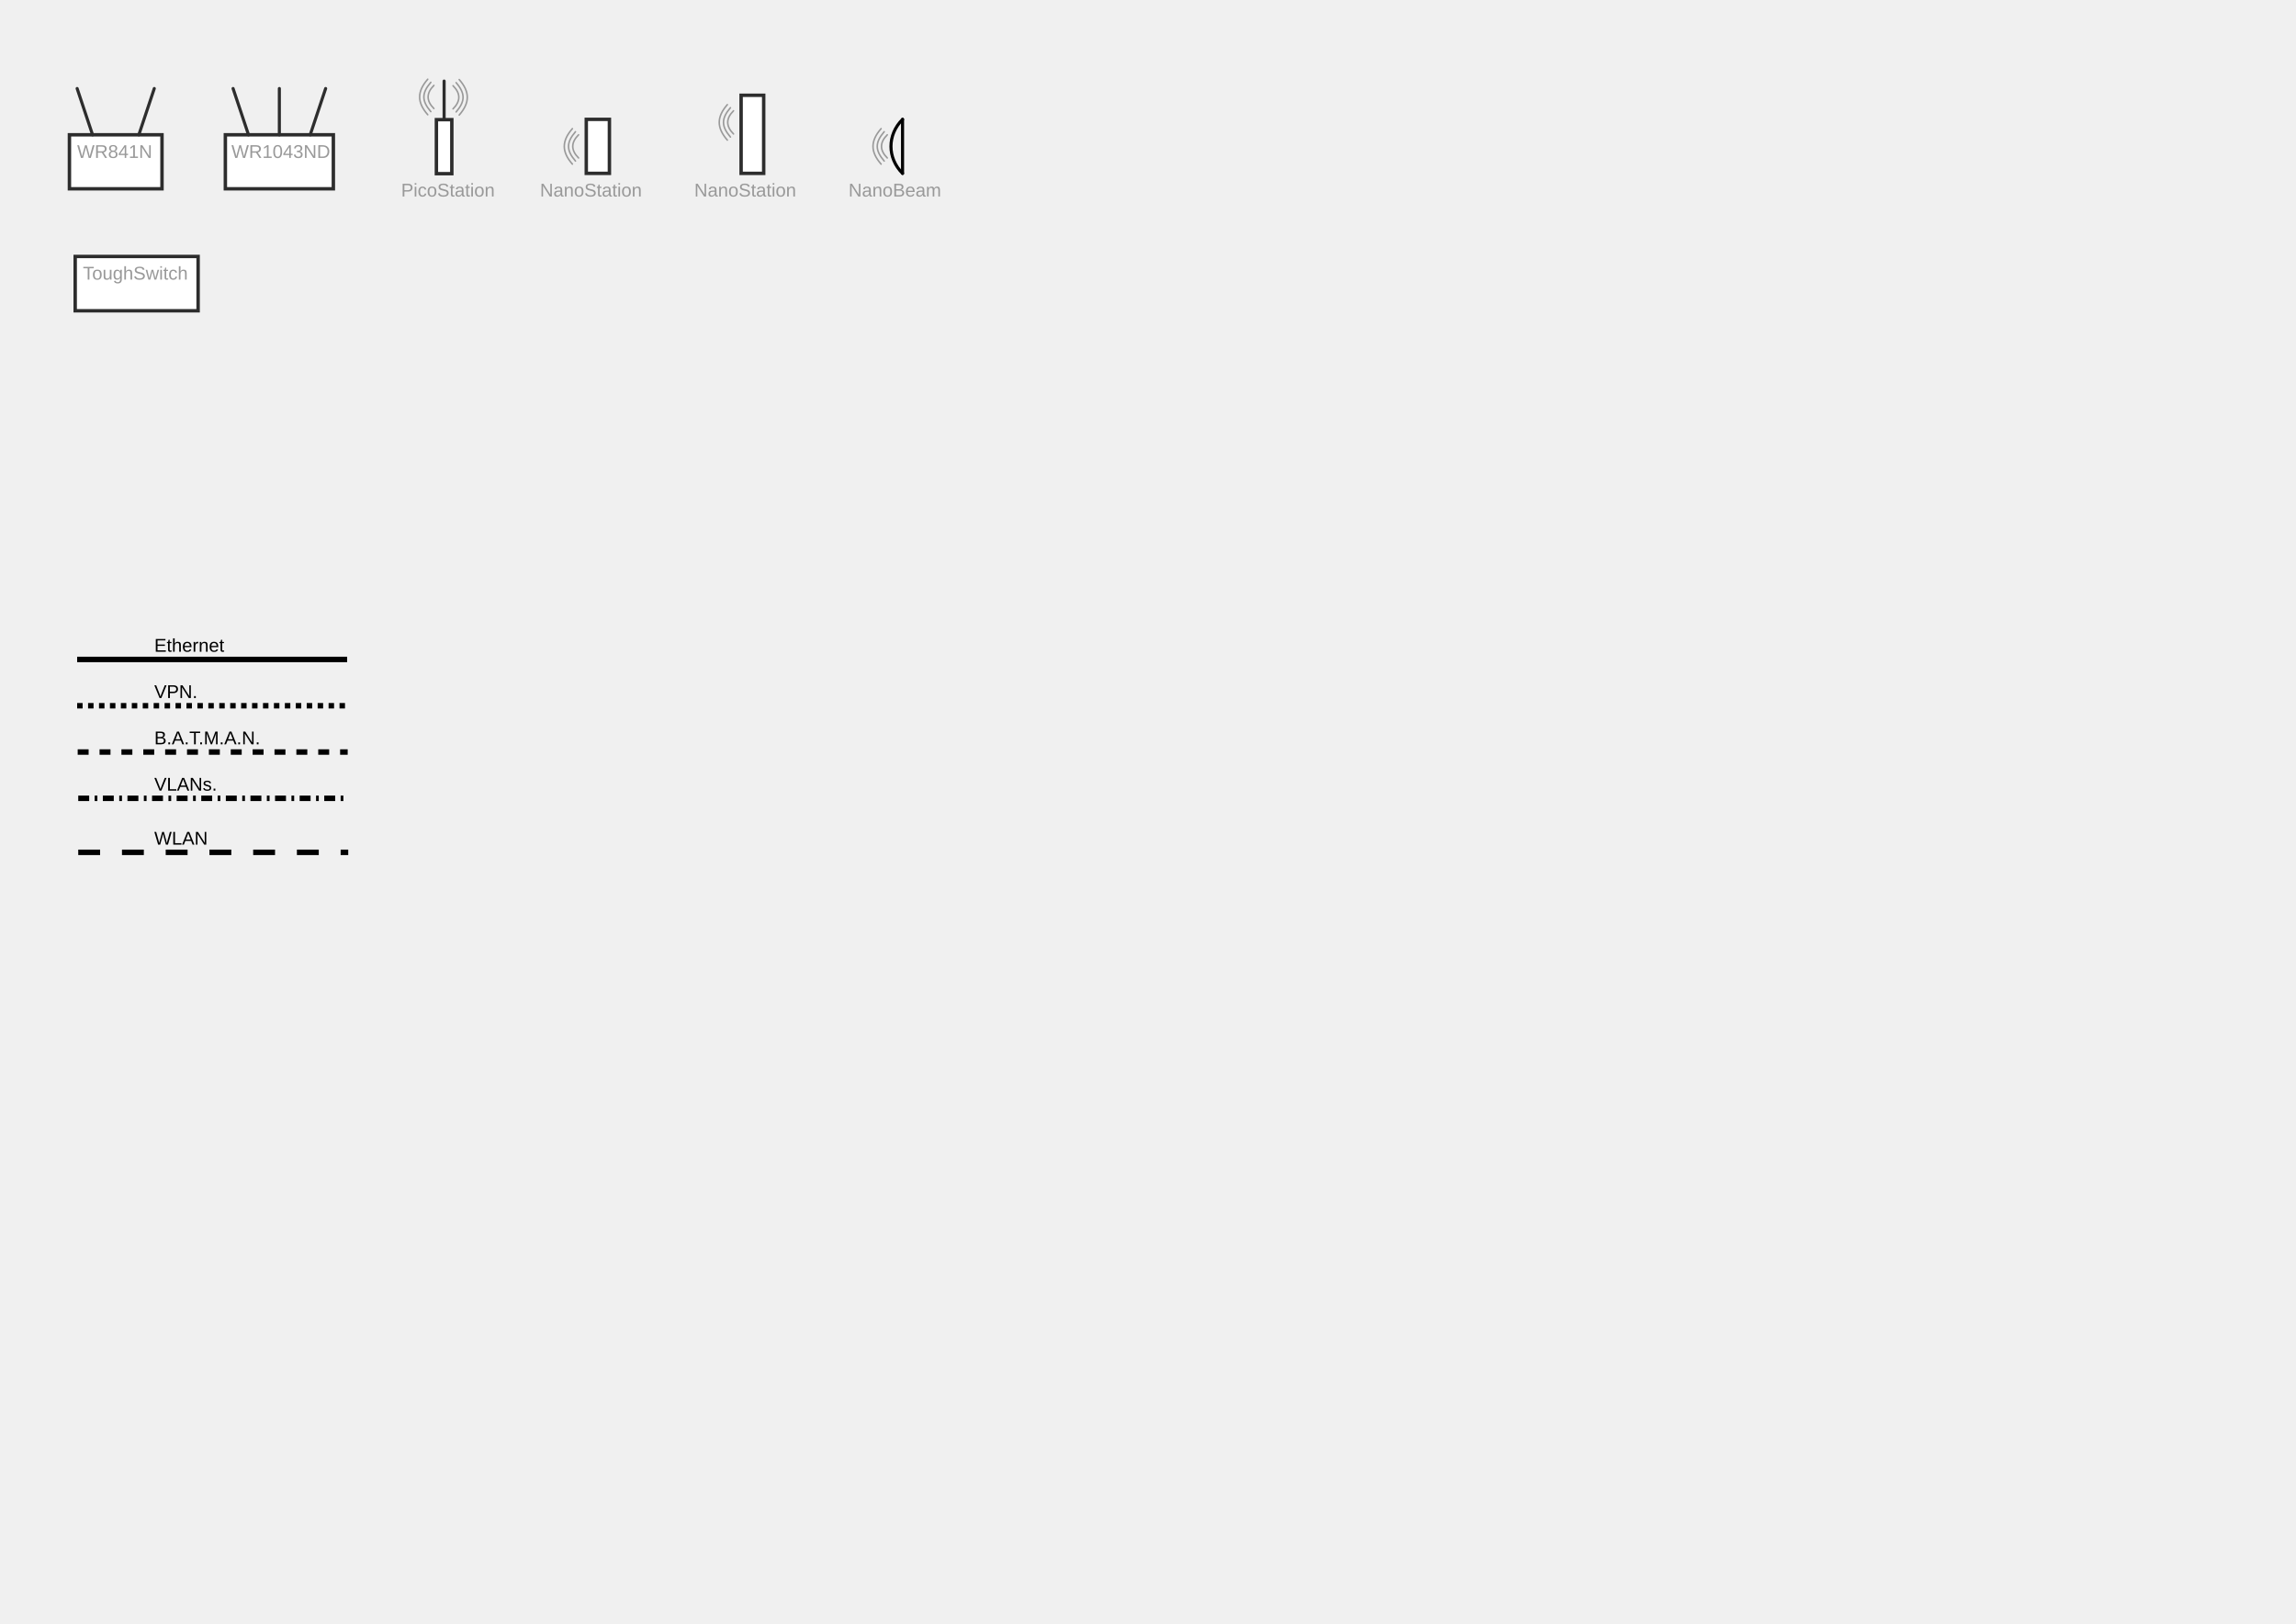
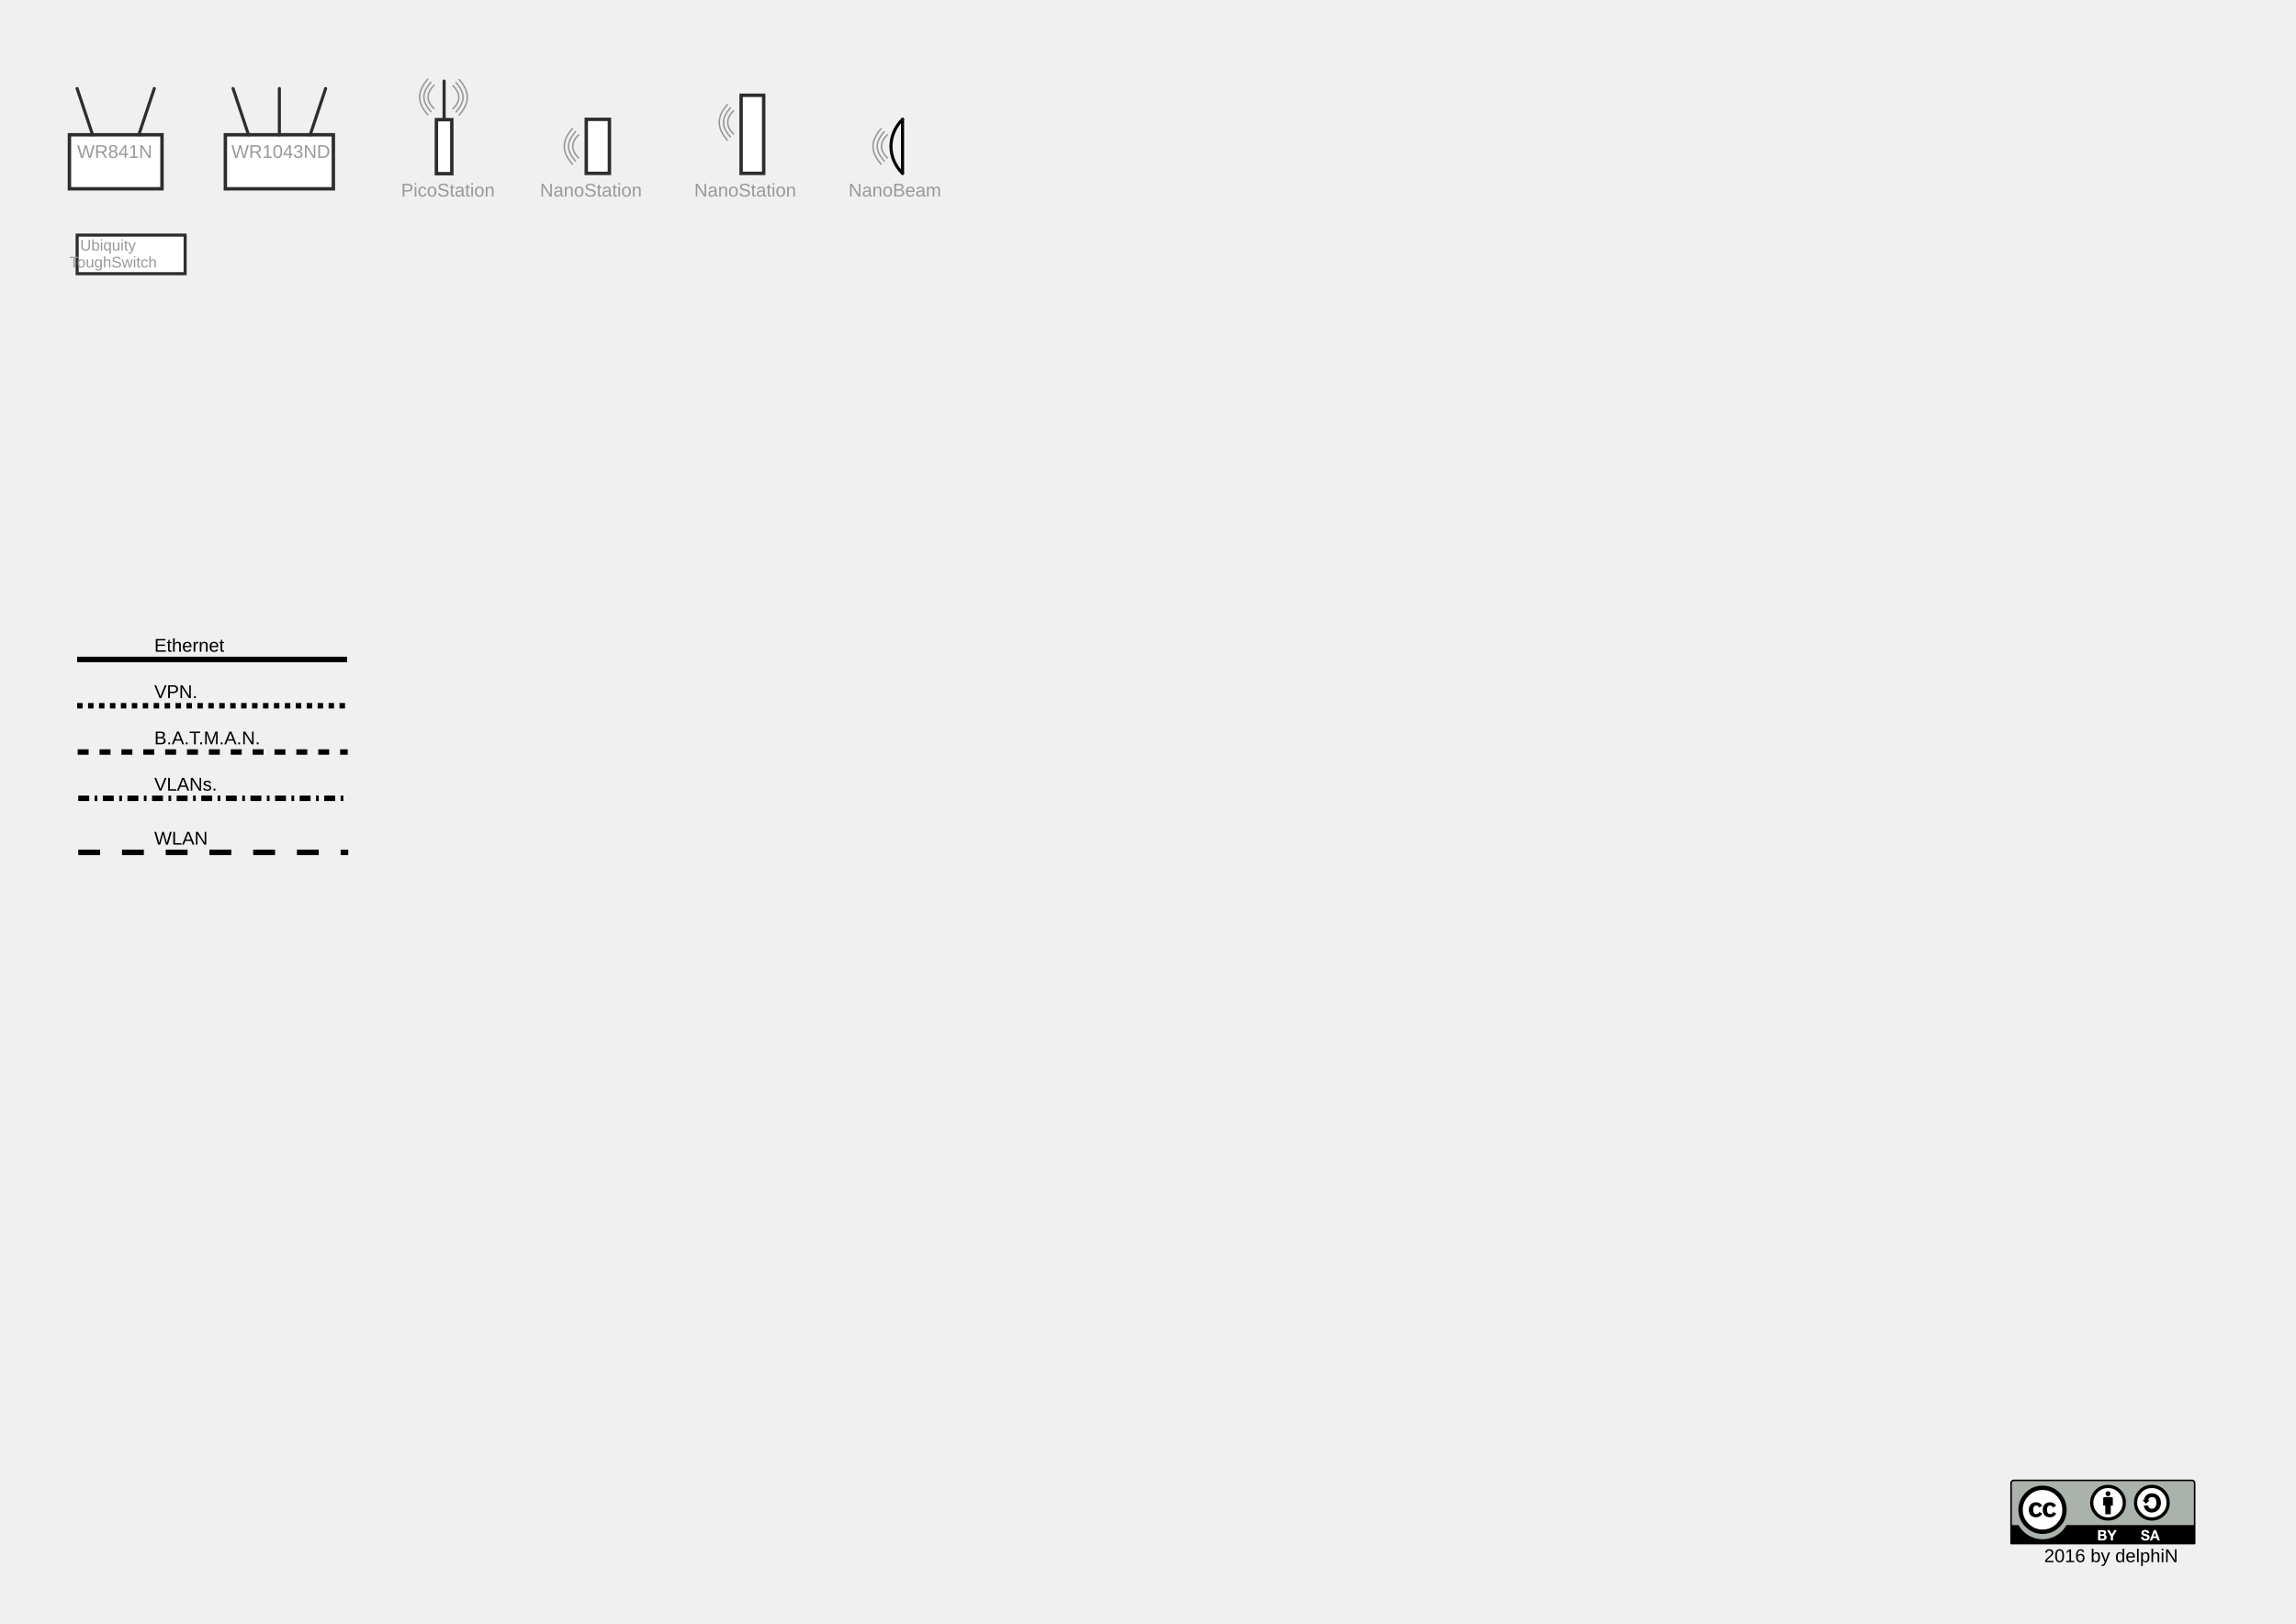
<svg xmlns="http://www.w3.org/2000/svg" width="1488.189" height="1052.362" id="svg3066" version="1.1">
  <defs id="defs3" />
  <g id="layer1" transform="translate(0,2.2302535e-5)">
    <g id="g5209" transform="translate(-30.32436,-344.8129)">
      <g id="g5204">
        <rect style="fill:#ffffff;fill-opacity:1;stroke:#2d2d2d;stroke-width:2.221;stroke-linecap:round;stroke-linejoin:miter;stroke-miterlimit:4;stroke-opacity:1;stroke-dasharray:none;stroke-dashoffset:0" id="rect3788-5" width="60" height="35" x="75.324" y="432.175" />
        <path style="fill:none;stroke:#2d2d2d;stroke-width:2;stroke-linecap:round;stroke-linejoin:miter;stroke-miterlimit:4;stroke-opacity:1;stroke-dasharray:none;marker-start:none;marker-end:none" d="m 90.324,432.175 -10,-30" id="path3790-0" />
        <path style="fill:none;stroke:#2d2d2d;stroke-width:2;stroke-linecap:round;stroke-linejoin:miter;stroke-miterlimit:4;stroke-opacity:1;stroke-dasharray:none;marker-start:none;marker-end:none" d="m 120.324,432.175 10,-30" id="path3790-0-8" />
      </g>
      <text id="text4168-4-9" y="447.175" x="80.324" style="font-size:6px;font-style:normal;font-variant:normal;font-weight:normal;font-stretch:normal;text-align:start;line-height:125%;letter-spacing:0px;word-spacing:0px;writing-mode:lr-tb;text-anchor:start;fill:#999999;fill-opacity:1;stroke:none;display:inline;font-family:Arial;-inkscape-font-specification:Arial" xml:space="preserve">
        <tspan style="font-size:12px;font-style:normal;font-variant:normal;font-weight:normal;font-stretch:normal;text-align:start;line-height:125%;writing-mode:lr-tb;text-anchor:start;fill:#999999;fill-opacity:1;font-family:Arial;-inkscape-font-specification:Arial" y="447.175" x="80.324" id="tspan4170-6-0">WR841N</tspan>
      </text>
    </g>
    <g id="g5178" transform="translate(-41.78572,-345.3019)">
      <g id="g5191">
        <rect style="fill:#ffffff;fill-opacity:1;stroke:#2d2d2d;stroke-width:2.221;stroke-linecap:round;stroke-linejoin:miter;stroke-miterlimit:4;stroke-opacity:1;stroke-dasharray:none;stroke-dashoffset:0" id="rect3788-5-3" width="70" height="35" x="187.857" y="432.664" />
        <path style="fill:none;stroke:#2d2d2d;stroke-width:2;stroke-linecap:round;stroke-linejoin:miter;stroke-miterlimit:4;stroke-opacity:1;stroke-dasharray:none;marker-start:none;marker-end:none" d="m 202.857,432.664 -10,-30" id="path3790-0-9" />
        <path style="fill:none;stroke:#2d2d2d;stroke-width:2;stroke-linecap:round;stroke-linejoin:miter;stroke-miterlimit:4;stroke-opacity:1;stroke-dasharray:none;marker-start:none;marker-end:none" d="m 242.857,432.664 10,-30" id="path3790-0-8-7" />
        <path style="fill:none;stroke:#2d2d2d;stroke-width:2;stroke-linecap:round;stroke-linejoin:miter;stroke-miterlimit:4;stroke-opacity:1;stroke-dasharray:none;marker-start:none;marker-end:none" d="m 222.857,432.664 0,-30" id="path3790-0-8-9" />
        <text xml:space="preserve" style="font-size:6px;font-style:normal;font-variant:normal;font-weight:normal;font-stretch:normal;text-align:start;line-height:125%;letter-spacing:0px;word-spacing:0px;writing-mode:lr-tb;text-anchor:start;fill:#999999;fill-opacity:1;stroke:none;display:inline;font-family:Arial;-inkscape-font-specification:Arial" x="191.786" y="447.664" id="text4168-4-9-8">
          <tspan id="tspan4170-6-0-0" x="191.786" y="447.664" style="font-size:12px;font-style:normal;font-variant:normal;font-weight:normal;font-stretch:normal;text-align:start;line-height:125%;writing-mode:lr-tb;text-anchor:start;fill:#999999;fill-opacity:1;font-family:Arial;-inkscape-font-specification:Arial">WR1043ND</tspan>
        </text>
      </g>
    </g>
-     <g transform="translate(-41.59075,-690.9779)" id="g5536">
-       <rect y="857.175" x="90.324" height="35.187" width="79.676" id="rect3788-5-7" style="fill:#ffffff;fill-opacity:1;stroke:#2d2d2d;stroke-width:2.221;stroke-linecap:round;stroke-linejoin:miter;stroke-miterlimit:4;stroke-opacity:1;stroke-dasharray:none;stroke-dashoffset:0" />
-       <text id="text4168-4-9-5" y="872.175" x="95.324" style="font-size:6px;font-style:normal;font-variant:normal;font-weight:normal;font-stretch:normal;text-align:start;line-height:125%;letter-spacing:0px;word-spacing:0px;writing-mode:lr-tb;text-anchor:start;fill:#999999;fill-opacity:1;stroke:none;display:inline;font-family:Arial;-inkscape-font-specification:Arial" xml:space="preserve">
-         <tspan style="font-size:12px;font-style:normal;font-variant:normal;font-weight:normal;font-stretch:normal;text-align:start;line-height:125%;writing-mode:lr-tb;text-anchor:start;fill:#999999;fill-opacity:1;font-family:Arial;-inkscape-font-specification:Arial" y="872.175" x="95.324" id="tspan4170-6-0-66">ToughSwitch</tspan>
+     <g id="g3908">
+       <rect y="152.362" x="50" height="25" width="70" id="rect3788-5-7" style="fill:#ffffff;fill-opacity:1;stroke:#2d2d2d;stroke-width:2;stroke-linecap:square;stroke-linejoin:miter;stroke-miterlimit:5.3;stroke-opacity:1;stroke-dasharray:none;stroke-dashoffset:0" />
+       <text id="text4168-4-9-5" y="162.362" x="85" style="font-size:12px;font-style:normal;font-variant:normal;font-weight:normal;font-stretch:normal;text-align:center;line-height:110%;letter-spacing:0px;word-spacing:0px;writing-mode:lr-tb;text-anchor:middle;fill:#999999;fill-opacity:1;stroke:none;display:inline;font-family:Arial;-inkscape-font-specification:Arial" xml:space="preserve">
+         <tspan style="font-size:10px;font-style:normal;font-variant:normal;font-weight:normal;font-stretch:normal;text-align:center;line-height:110%;writing-mode:lr-tb;text-anchor:middle;fill:#999999;fill-opacity:1;font-family:Arial;-inkscape-font-specification:Arial" y="162.362" x="85" id="tspan4170-6-0-66">Ubiquity</tspan>
+         <tspan id="tspan3895" style="font-size:10px;font-style:normal;font-variant:normal;font-weight:normal;font-stretch:normal;text-align:center;line-height:110%;writing-mode:lr-tb;text-anchor:middle;fill:#999999;fill-opacity:1;font-family:Arial;-inkscape-font-specification:Arial" y="173.362" x="85">ToughSwitch</tspan>
      </text>
    </g>
    <g id="g6007" transform="translate(-39.63574,-345.6159)">
      <text id="text4168-4-9-6" y="472.978" x="389.636" style="font-size:6px;font-style:normal;font-variant:normal;font-weight:normal;font-stretch:normal;text-align:start;line-height:125%;letter-spacing:0px;word-spacing:0px;writing-mode:lr-tb;text-anchor:start;fill:#999999;fill-opacity:1;stroke:none;display:inline;font-family:Arial;-inkscape-font-specification:Arial" xml:space="preserve">
        <tspan style="font-size:12px;font-style:normal;font-variant:normal;font-weight:normal;font-stretch:normal;text-align:start;line-height:125%;writing-mode:lr-tb;text-anchor:start;fill:#999999;fill-opacity:1;font-family:Arial;-inkscape-font-specification:Arial" y="472.978" x="389.636" id="tspan4170-6-0-6">NanoStation</tspan>
      </text>
      <g id="g5999">
        <g id="g5122-0" transform="translate(304.6357,-429.3841)">
          <rect y="852.362" x="115" height="35" width="15" id="rect3788-5-33" style="fill:#ffffff;fill-opacity:1;stroke:#2d2d2d;stroke-width:2.221;stroke-linecap:round;stroke-linejoin:miter;stroke-miterlimit:4;stroke-opacity:1;stroke-dasharray:none;stroke-dashoffset:0" />
        </g>
        <g id="g5286" transform="translate(304.6357,-429.3841)">
          <path transform="translate(0,680.3149)" id="path5219" d="m 110,197.047 c -5,-5 -5,-10 0,-15" style="fill:none;stroke:#999999;stroke-width:1px;stroke-linecap:round;stroke-linejoin:miter;stroke-opacity:1" />
          <path id="path5219-6" d="m 108,879.362 c -6,-7 -6,-12 0,-19" style="fill:none;stroke:#999999;stroke-width:1px;stroke-linecap:round;stroke-linejoin:miter;stroke-opacity:1" />
          <path id="path5219-6-3" d="m 106,881.362 c -7,-8 -7,-15 0,-23" style="fill:none;stroke:#999999;stroke-width:1px;stroke-linecap:round;stroke-linejoin:miter;stroke-opacity:1" />
        </g>
      </g>
    </g>
    <g transform="translate(160,-785)" id="g5435" />
    <g id="g3964" transform="translate(-15,-2.302535e-6)">
      <g id="g5122" transform="translate(182.8571,-774.8215)">
        <rect y="852.362" x="115" height="35" width="10" id="rect3788-5-2" style="fill:#ffffff;fill-opacity:1;stroke:#2d2d2d;stroke-width:2.221;stroke-linecap:round;stroke-linejoin:miter;stroke-miterlimit:4;stroke-opacity:1;stroke-dasharray:none;stroke-dashoffset:0" />
        <path id="path3790-0-89" d="m 120,852.362 0,-25" style="fill:none;stroke:#2d2d2d;stroke-width:2;stroke-linecap:round;stroke-linejoin:miter;stroke-miterlimit:4;stroke-opacity:1;stroke-dasharray:none;marker-start:none;marker-end:none" />
      </g>
      <text xml:space="preserve" style="font-size:6px;font-style:normal;font-variant:normal;font-weight:normal;font-stretch:normal;text-align:start;line-height:125%;letter-spacing:0px;word-spacing:0px;writing-mode:lr-tb;text-anchor:start;fill:#999999;fill-opacity:1;stroke:none;display:inline;font-family:Arial;-inkscape-font-specification:Arial" x="115" y="912.362" id="text4168-4-9-82" transform="translate(160,-785)">
        <tspan id="tspan4170-6-0-9" x="115" y="912.362" style="font-size:12px;font-style:normal;font-variant:normal;font-weight:normal;font-stretch:normal;text-align:start;line-height:125%;writing-mode:lr-tb;text-anchor:start;fill:#999999;fill-opacity:1;font-family:Arial;-inkscape-font-specification:Arial">PicoStation</tspan>
      </text>
      <g transform="translate(186.2429,-807.018)" id="g5286-5">
        <path style="fill:none;stroke:#999999;stroke-width:1px;stroke-linecap:round;stroke-linejoin:miter;stroke-opacity:1" d="m 110,197.047 c -5,-5 -5,-10 0,-15" id="path5219-3" transform="translate(0,680.3149)" />
        <path style="fill:none;stroke:#999999;stroke-width:1px;stroke-linecap:round;stroke-linejoin:miter;stroke-opacity:1" d="m 108,879.362 c -6,-7 -6,-12 0,-19" id="path5219-6-5" />
        <path style="fill:none;stroke:#999999;stroke-width:1px;stroke-linecap:round;stroke-linejoin:miter;stroke-opacity:1" d="m 106,881.362 c -7,-8 -7,-15 0,-23" id="path5219-6-3-0" />
      </g>
      <g transform="matrix(-1,0,0,-1,457.5773,930.7292)" id="g5281-8">
        <path style="fill:none;stroke:#999999;stroke-width:1px;stroke-linecap:round;stroke-linejoin:miter;stroke-opacity:1" d="m 148.936,860.179 c -5,5 -5,10 0,15" id="path5219-8-6" />
        <path style="fill:none;stroke:#999999;stroke-width:1px;stroke-linecap:round;stroke-linejoin:miter;stroke-opacity:1" d="m 146.936,858.179 c -6,7 -6,12 0,19" id="path5219-6-0-3" />
        <path style="fill:none;stroke:#999999;stroke-width:1px;stroke-linecap:round;stroke-linejoin:miter;stroke-opacity:1" d="m 144.936,856.179 c -7,8 -7,15 0,23" id="path5219-6-3-2-7" />
      </g>
    </g>
    <g transform="translate(430,-765)" id="g5866">
      <text id="text4168-4-9-6-4" y="892.362" x="120" style="font-size:6px;font-style:normal;font-variant:normal;font-weight:normal;font-stretch:normal;text-align:start;line-height:125%;letter-spacing:0px;word-spacing:0px;writing-mode:lr-tb;text-anchor:start;fill:#999999;fill-opacity:1;stroke:none;display:inline;font-family:Arial;-inkscape-font-specification:Arial" xml:space="preserve">
        <tspan style="font-size:12px;font-style:normal;font-variant:normal;font-weight:normal;font-stretch:normal;text-align:start;line-height:125%;writing-mode:lr-tb;text-anchor:start;fill:#999999;fill-opacity:1;font-family:Arial;-inkscape-font-specification:Arial" y="892.362" x="120" id="tspan4170-6-0-6-3">NanoBeam</tspan>
      </text>
      <g id="g5857">
        <g id="g5852" transform="translate(10.10153,0)">
          <path id="path5219-9" d="m 135,867.362 c -5,-5 -5,-10 0,-15" style="fill:none;stroke:#999999;stroke-width:1px;stroke-linecap:round;stroke-linejoin:miter;stroke-opacity:1" />
          <path id="path5219-6-8" d="m 133,869.362 c -6,-7 -6,-12 0,-19" style="fill:none;stroke:#999999;stroke-width:1px;stroke-linecap:round;stroke-linejoin:miter;stroke-opacity:1" />
          <path id="path5219-6-3-2" d="m 131,871.362 c -7,-8 -7,-15 0,-23" style="fill:none;stroke:#999999;stroke-width:1px;stroke-linecap:round;stroke-linejoin:miter;stroke-opacity:1" />
        </g>
        <g id="g5848">
          <path transform="translate(0,680.3149)" id="path5844" d="m 155,162.047 0,35" style="fill:none;stroke:#000000;stroke-width:2;stroke-linecap:round;stroke-linejoin:miter;stroke-miterlimit:4;stroke-opacity:1;stroke-dasharray:none" />
          <path transform="translate(0,680.3149)" id="path5846" d="m 155,162.047 c -10,10 -10,25 0,35 l 0,0" style="fill:none;stroke:#000000;stroke-width:2;stroke-linecap:round;stroke-linejoin:miter;stroke-miterlimit:4;stroke-opacity:1;stroke-dasharray:none" />
        </g>
      </g>
    </g>
    <g transform="translate(-84.63574,-620.6159)" id="g6100">
      <text id="text4168-4-9-6-8" y="747.978" x="534.636" style="font-size:6px;font-style:normal;font-variant:normal;font-weight:normal;font-stretch:normal;text-align:start;line-height:125%;letter-spacing:0px;word-spacing:0px;writing-mode:lr-tb;text-anchor:start;fill:#999999;fill-opacity:1;stroke:none;display:inline;font-family:Arial;-inkscape-font-specification:Arial" xml:space="preserve">
        <tspan style="font-size:12px;font-style:normal;font-variant:normal;font-weight:normal;font-stretch:normal;text-align:start;line-height:125%;writing-mode:lr-tb;text-anchor:start;fill:#999999;fill-opacity:1;font-family:Arial;-inkscape-font-specification:Arial" y="747.978" x="534.636" id="tspan4170-6-0-6-6">NanoStation</tspan>
      </text>
      <g id="g6090">
        <g id="g5122-0-6" transform="translate(449.6357,-154.3841)">
          <rect y="836.746" x="115.364" height="50.616" width="14.636" id="rect3788-5-33-9" style="fill:#ffffff;fill-opacity:1;stroke:#2d2d2d;stroke-width:2.221;stroke-linecap:round;stroke-linejoin:miter;stroke-miterlimit:4;stroke-opacity:1;stroke-dasharray:none;stroke-dashoffset:0" />
        </g>
        <g id="g5286-4" transform="translate(450.0777,-169.9404)">
          <g id="g6072">
            <g id="g6077">
              <path transform="translate(0,680.3149)" id="path5219-0" d="m 110,197.047 c -5,-5 -5,-10 0,-15" style="fill:none;stroke:#999999;stroke-width:1px;stroke-linecap:round;stroke-linejoin:miter;stroke-opacity:1" />
              <path id="path5219-6-9" d="m 108,879.362 c -6,-7 -6,-12 0,-19" style="fill:none;stroke:#999999;stroke-width:1px;stroke-linecap:round;stroke-linejoin:miter;stroke-opacity:1" />
              <path id="path5219-6-3-6" d="m 106,881.362 c -7,-8 -7,-15 0,-23" style="fill:none;stroke:#999999;stroke-width:1px;stroke-linecap:round;stroke-linejoin:miter;stroke-opacity:1" />
            </g>
          </g>
        </g>
      </g>
    </g>
    <path style="fill:none;stroke:#000000;stroke-width:3.543;stroke-linecap:butt;stroke-linejoin:miter;stroke-opacity:1;stroke-miterlimit:4;stroke-dasharray:none" d="m 50,427.362 175,0" id="path3081" transform="translate(0,-2.2302535e-5)" />
    <text xml:space="preserve" style="font-size:12px;font-style:normal;font-variant:normal;font-weight:normal;font-stretch:normal;text-align:start;line-height:125%;letter-spacing:0px;word-spacing:0px;writing-mode:lr-tb;text-anchor:start;fill:#000000;fill-opacity:1;stroke:none;font-family:Arial;-inkscape-font-specification:Arial" x="100" y="422.362" id="text3087">
      <tspan id="tspan3089" x="100" y="422.362">Ethernet</tspan>
    </text>
    <path style="fill:none;stroke:#000000;stroke-width:3.543;stroke-linecap:butt;stroke-linejoin:miter;stroke-miterlimit:4;stroke-opacity:1;stroke-dasharray:7.087,7.087;stroke-dashoffset:0" d="m 50.357,487.362 175,0" id="path3081-9" />
    <text xml:space="preserve" style="font-size:12px;font-style:normal;font-variant:normal;font-weight:normal;font-stretch:normal;text-align:start;line-height:125%;letter-spacing:0px;word-spacing:0px;writing-mode:lr-tb;text-anchor:start;fill:#000000;fill-opacity:1;stroke:none;font-family:Arial;-inkscape-font-specification:Arial" x="100" y="482.362" id="text3087-4">
      <tspan id="tspan3089-3" x="100" y="482.362">B.A.T.M.A.N.</tspan>
    </text>
    <path style="fill:none;stroke:#000000;stroke-width:3.543;stroke-linecap:butt;stroke-linejoin:miter;stroke-miterlimit:4;stroke-opacity:1;stroke-dasharray:3.543,3.543;stroke-dashoffset:0" d="m 50,457.362 175,0" id="path3081-9-6" />
    <text xml:space="preserve" style="font-size:12px;font-style:normal;font-variant:normal;font-weight:normal;font-stretch:normal;text-align:start;line-height:125%;letter-spacing:0px;word-spacing:0px;writing-mode:lr-tb;text-anchor:start;fill:#000000;fill-opacity:1;stroke:none;font-family:Arial;-inkscape-font-specification:Arial" x="100" y="452.362" id="text3087-4-8">
      <tspan x="100" y="452.362" id="tspan3907">VPN.</tspan>
    </text>
    <path style="fill:none;stroke:#000000;stroke-width:3.543;stroke-linecap:butt;stroke-linejoin:miter;stroke-miterlimit:4;stroke-opacity:1;stroke-dasharray:7.087,3.543,1.772,3.543;stroke-dashoffset:0" d="m 50.714,517.362 175,0" id="path3081-9-7" />
    <text xml:space="preserve" style="font-size:12px;font-style:normal;font-variant:normal;font-weight:normal;font-stretch:normal;text-align:start;line-height:125%;letter-spacing:0px;word-spacing:0px;writing-mode:lr-tb;text-anchor:start;fill:#000000;fill-opacity:1;stroke:none;font-family:Arial;-inkscape-font-specification:Arial" x="100" y="512.362" id="text3087-4-7">
      <tspan id="tspan3089-3-0" x="100" y="512.362">VLANs.</tspan>
    </text>
    <path style="fill:none;stroke:#000000;stroke-width:3.543;stroke-linecap:butt;stroke-linejoin:miter;stroke-miterlimit:4;stroke-opacity:1;stroke-dasharray:14.173, 14.173;stroke-dashoffset:0" d="m 50.714,552.362 175,0" id="path3081-9-7-6" />
    <text xml:space="preserve" style="font-size:12px;font-style:normal;font-variant:normal;font-weight:normal;font-stretch:normal;text-align:start;line-height:125%;letter-spacing:0px;word-spacing:0px;writing-mode:lr-tb;text-anchor:start;fill:#000000;fill-opacity:1;stroke:none;font-family:Arial;-inkscape-font-specification:Arial" x="100" y="547.362" id="text3087-4-7-2">
      <tspan id="tspan3089-3-0-8" x="100" y="547.362">WLAN</tspan>
    </text>
+     <g transform="translate(440,-9.999961)" id="g4145">
+       <g id="g287" transform="matrix(0.9937807,0,0,0.9936694,685.3059,894.4257)">
+         <path style="fill:#aab2ab" d="m 182.235,75.39 114.064,0.203 c 1.594,0 3.018,-0.237 3.018,3.18 l -0.14,37.567 -119.82,0 0,-37.707 c 0,-1.685 0.163,-3.244 2.878,-3.244 z" nodetypes="ccccccc" id="path3817_2_" />
+         <g transform="matrix(0.872921,0,0,0.872921,50.12536,143.2144)" id="g5908_2_">
+           <path style="fill:#ffffff" d="m 187.209,-55.679 c 0.006,8.68 -7.028,15.721 -15.708,15.727 -8.68,0.005 -15.722,-7.028 -15.727,-15.708 0,-0.007 0,-0.012 0,-0.019 -0.005,-8.681 7.028,-15.722 15.708,-15.727 8.681,-0.006 15.722,7.028 15.727,15.708 0,0.006 0,0.012 0,0.019 z" rx="22.94" type="arc" cy="264.358" ry="22.94" cx="296.354" id="path5906_2_" />
+           <g transform="translate(-289.6157,99.0653)" id="g5706_2_">
+             <path d="m 473.885,-167.547 c 3.485,3.486 5.228,7.754 5.228,12.803 0,5.049 -1.713,9.271 -5.138,12.667 -3.635,3.577 -7.932,5.364 -12.889,5.364 -4.898,0 -9.12,-1.773 -12.665,-5.32 -3.546,-3.546 -5.318,-7.783 -5.318,-12.712 0,-4.929 1.773,-9.196 5.318,-12.803 3.455,-3.487 7.677,-5.229 12.665,-5.229 5.048,0 9.314,1.742 12.799,5.229 z m -23.118,2.345 c -2.947,2.976 -4.42,6.463 -4.42,10.462 0,3.998 1.458,7.455 4.374,10.371 2.917,2.917 6.388,4.375 10.417,4.375 4.029,0 7.53,-1.473 10.507,-4.419 2.826,-2.736 4.239,-6.177 4.239,-10.326 0,-4.118 -1.436,-7.613 -4.308,-10.485 -2.871,-2.871 -6.35,-4.307 -10.438,-4.307 -4.088,0 -7.546,1.443 -10.372,4.329 z m 7.754,8.703 c -0.45,-0.982 -1.124,-1.472 -2.023,-1.472 -1.589,0 -2.383,1.07 -2.383,3.208 0,2.14 0.794,3.209 2.383,3.209 1.049,0 1.799,-0.521 2.249,-1.565 l 2.203,1.173 c -1.05,1.865 -2.625,2.799 -4.725,2.799 -1.62,0 -2.918,-0.497 -3.892,-1.49 -0.976,-0.993 -1.463,-2.363 -1.463,-4.108 0,-1.716 0.502,-3.077 1.507,-4.086 1.005,-1.008 2.257,-1.513 3.758,-1.513 2.22,0 3.81,0.875 4.771,2.623 l -2.384,1.221 z m 10.363,0 c -0.451,-0.982 -1.111,-1.472 -1.982,-1.472 -1.621,0 -2.432,1.07 -2.432,3.208 0,2.14 0.811,3.209 2.432,3.209 1.051,0 1.787,-0.521 2.207,-1.565 l 2.252,1.173 c -1.048,1.865 -2.621,2.799 -4.718,2.799 -1.618,0 -2.913,-0.497 -3.886,-1.49 -0.972,-0.993 -1.459,-2.363 -1.459,-4.108 0,-1.716 0.494,-3.077 1.483,-4.086 0.988,-1.008 2.245,-1.513 3.773,-1.513 2.216,0 3.804,0.875 4.761,2.623 l -2.431,1.221 z" id="path5708_2_" />
+           </g>
+         </g>
+         <path id="path294" d="m 297.296,74.911 -116.23,0 c -1.247,0 -2.261,1.015 -2.261,2.261 l 0,39.496 c 0,0.282 0.229,0.511 0.51,0.511 l 119.73,0 c 0.282,0 0.511,-0.229 0.511,-0.511 l 0,-39.496 c 0,-1.247 -1.014,-2.261 -2.261,-2.261 z m -116.23,1.021 116.23,0 c 0.684,0 1.239,0.556 1.239,1.24 0,0 0,15.919 0,27.418 l -83.074,0 c -3.045,5.505 -8.911,9.244 -15.644,9.244 -6.735,0 -12.6,-3.735 -15.644,-9.244 l -4.348,0 c 0,-11.499 0,-27.418 0,-27.418 -2e-5,-0.684 0.557,-1.24 1.24,-1.24 z" />
+         <g id="g296" enable-background="new    ">
+           <path style="fill:#ffffff" id="path298" d="m 265.61,112.883 c 0.08,0.156 0.188,0.282 0.321,0.378 0.134,0.096 0.29,0.168 0.47,0.214 0.181,0.047 0.367,0.07 0.56,0.07 0.13,0 0.27,-0.011 0.419,-0.033 0.148,-0.021 0.288,-0.064 0.419,-0.126 0.13,-0.062 0.239,-0.148 0.325,-0.257 0.088,-0.109 0.131,-0.247 0.131,-0.416 0,-0.18 -0.058,-0.326 -0.173,-0.438 -0.114,-0.112 -0.266,-0.205 -0.452,-0.28 -0.186,-0.074 -0.397,-0.14 -0.633,-0.196 -0.236,-0.056 -0.476,-0.118 -0.718,-0.187 -0.249,-0.062 -0.491,-0.138 -0.728,-0.229 -0.235,-0.09 -0.447,-0.207 -0.634,-0.35 -0.187,-0.143 -0.337,-0.322 -0.452,-0.537 -0.114,-0.215 -0.172,-0.475 -0.172,-0.779 0,-0.343 0.073,-0.64 0.219,-0.892 0.146,-0.252 0.338,-0.462 0.574,-0.63 0.235,-0.168 0.503,-0.292 0.802,-0.374 0.298,-0.081 0.597,-0.121 0.895,-0.121 0.349,0 0.683,0.039 1.003,0.117 0.319,0.078 0.604,0.204 0.853,0.378 0.249,0.174 0.446,0.397 0.593,0.668 0.146,0.271 0.219,0.6 0.219,0.985 l -1.422,0 c -0.013,-0.199 -0.055,-0.364 -0.125,-0.495 -0.071,-0.131 -0.166,-0.233 -0.283,-0.309 -0.118,-0.074 -0.253,-0.127 -0.404,-0.158 -0.152,-0.031 -0.317,-0.047 -0.497,-0.047 -0.117,0 -0.235,0.013 -0.353,0.037 -0.118,0.025 -0.225,0.069 -0.32,0.131 -0.097,0.062 -0.176,0.14 -0.237,0.233 -0.061,0.094 -0.093,0.212 -0.093,0.355 0,0.131 0.024,0.237 0.074,0.317 0.05,0.081 0.148,0.156 0.294,0.224 0.146,0.068 0.348,0.137 0.605,0.206 0.258,0.068 0.595,0.156 1.012,0.261 0.124,0.025 0.296,0.07 0.517,0.136 0.221,0.065 0.439,0.169 0.657,0.312 0.218,0.144 0.405,0.335 0.564,0.574 0.158,0.24 0.237,0.546 0.237,0.92 0,0.305 -0.06,0.588 -0.178,0.85 -0.118,0.262 -0.294,0.487 -0.527,0.677 -0.233,0.19 -0.522,0.338 -0.867,0.444 -0.346,0.106 -0.746,0.159 -1.199,0.159 -0.367,0 -0.724,-0.045 -1.069,-0.136 -0.345,-0.09 -0.65,-0.232 -0.915,-0.426 -0.264,-0.193 -0.474,-0.44 -0.63,-0.739 -0.155,-0.299 -0.229,-0.654 -0.224,-1.065 l 1.422,0 c -3e-5,0.224 0.04,0.414 0.121,0.569 z" />
+           <path style="fill:#ffffff" id="path300" d="m 273.867,107.867 2.493,6.664 -1.522,0 -0.504,-1.484 -2.493,0 -0.522,1.484 -1.475,0 2.521,-6.664 1.503,0 z m 0.084,4.086 -0.84,-2.443 -0.019,0 -0.869,2.443 1.728,0 z" />
+         </g>
+         <g id="g302" enable-background="new    ">
+           <path style="fill:#ffffff" id="path304" d="m 239.178,107.867 c 0.317,0 0.607,0.028 0.869,0.084 0.262,0.056 0.486,0.148 0.674,0.275 0.187,0.127 0.332,0.297 0.435,0.508 0.103,0.211 0.154,0.473 0.154,0.784 0,0.336 -0.076,0.615 -0.229,0.839 -0.152,0.224 -0.379,0.407 -0.678,0.55 0.412,0.118 0.72,0.325 0.923,0.621 0.203,0.296 0.305,0.652 0.305,1.069 0,0.336 -0.065,0.627 -0.196,0.873 -0.131,0.246 -0.308,0.446 -0.528,0.602 -0.222,0.156 -0.475,0.271 -0.758,0.345 -0.284,0.075 -0.575,0.112 -0.875,0.112 l -3.236,0 0,-6.664 3.142,0 0,1e-5 z m -0.188,2.695 c 0.262,0 0.477,-0.062 0.646,-0.186 0.168,-0.125 0.252,-0.326 0.252,-0.605 0,-0.155 -0.028,-0.283 -0.084,-0.382 -0.057,-0.1 -0.131,-0.177 -0.225,-0.233 -0.094,-0.056 -0.201,-0.095 -0.322,-0.116 -0.122,-0.022 -0.248,-0.033 -0.379,-0.033 l -1.373,0 0,1.555 1.485,0 z m 0.086,2.828 c 0.144,0 0.28,-0.014 0.411,-0.042 0.131,-0.028 0.247,-0.075 0.347,-0.14 0.1,-0.065 0.179,-0.154 0.238,-0.266 0.06,-0.112 0.089,-0.255 0.089,-0.429 0,-0.342 -0.097,-0.586 -0.29,-0.732 -0.193,-0.146 -0.449,-0.219 -0.767,-0.219 l -1.6,0 0,1.828 1.571,0 z" />
+           <path style="fill:#ffffff" id="path306" d="m 241.889,107.867 1.644,0 1.561,2.632 1.551,-2.632 1.634,0 -2.474,4.106 0,2.558 -1.469,0 0,-2.595 -2.446,-4.069 z" />
+         </g>
+         <g transform="matrix(0.624995,0,0,0.624995,391.2294,176.9332)" id="g6316_1_">
+           <path style="fill:#ffffff" d="m -175.008,-139.115 c 0.006,9.412 -7.617,17.048 -17.03,17.055 -9.411,0.007 -17.047,-7.617 -17.055,-17.03 0,-0.008 0,-0.017 0,-0.025 -0.006,-9.413 7.619,-17.047 17.03,-17.055 9.413,-0.007 17.049,7.618 17.055,17.03 0,0.009 0,0.016 0,0.025 z" rx="29.21" type="arc" cy="252.086" ry="29.21" cx="475.971" id="path6318_1_" />
+           <g transform="translate(-23.9521,-89.72962)" id="g6320_1_">
+             <path d="m -168.22,-68.055 c -5.172,0 -9.549,1.805 -13.131,5.413 -3.677,3.734 -5.514,8.153 -5.514,13.256 0,5.103 1.838,9.492 5.514,13.163 3.675,3.672 8.053,5.508 13.131,5.508 5.141,0 9.595,-1.852 13.367,-5.555 3.55,-3.516 5.327,-7.888 5.327,-13.116 0,-5.227 -1.808,-9.647 -5.422,-13.256 -3.614,-3.609 -8.038,-5.413 -13.272,-5.413 z m 0.047,3.36 c 4.238,0 7.836,1.493 10.797,4.481 2.989,2.956 4.484,6.566 4.484,10.829 0,4.294 -1.463,7.857 -4.392,10.689 -3.084,3.049 -6.714,4.573 -10.889,4.573 -4.175,0 -7.774,-1.509 -10.795,-4.527 -3.022,-3.02 -4.533,-6.597 -4.533,-10.736 0,-4.138 1.527,-7.748 4.58,-10.829 2.928,-2.988 6.511,-4.481 10.749,-4.481 z" id="path6322_1_" />
+             <path d="m -176.495,-52.021 c 0.744,-4.698 4.052,-7.209 8.195,-7.209 5.961,0 9.592,4.325 9.592,10.092 0,5.627 -3.864,9.999 -9.686,9.999 -4.005,0 -7.589,-2.465 -8.242,-7.301 l 4.703,0 c 0.141,2.511 1.77,3.395 4.098,3.395 2.653,0 4.378,-2.465 4.378,-6.233 0,-3.952 -1.491,-6.045 -4.286,-6.045 -2.048,0 -3.817,0.745 -4.191,3.302 l 1.369,-0.007 -3.703,3.702 -3.702,-3.702 1.473,0.007 z" id="path6324_1_" />
+           </g>
+         </g>
+         <g id="g313">
+           <circle d="m 253.369,90.225 c 0,5.968 -4.838,10.806 -10.806,10.806 -5.968,0 -10.806,-4.838 -10.806,-10.806 0,-5.968 4.838,-10.806 10.806,-10.806 5.968,0 10.806,4.838 10.806,10.806 z" style="fill:#ffffff" id="circle315" r="10.806" cy="90.225" cx="242.562" />
+           <g id="g317">
+             <path id="path319" d="m 245.69,87.098 c 0,-0.416 -0.338,-0.753 -0.754,-0.753 l -4.772,0 c -0.416,0 -0.754,0.337 -0.754,0.753 l 0,4.773 1.331,0 0,5.652 3.617,0 0,-5.652 1.332,0 0,-4.773 1e-5,0 z" />
+             <circle d="m 244.182,84.083 c 0,0.902 -0.731,1.632 -1.632,1.632 -0.901,0 -1.632,-0.731 -1.632,-1.632 0,-0.902 0.731,-1.632 1.632,-1.632 0.902,0 1.632,0.731 1.632,1.632 z" id="circle321" r="1.632" cy="84.083" cx="242.55" />
+           </g>
+           <path style="fill-rule:evenodd" id="path323" d="m 242.535,78.318 c -3.231,0 -5.968,1.127 -8.208,3.384 -2.298,2.333 -3.446,5.095 -3.446,8.284 0,3.189 1.148,5.932 3.446,8.227 2.298,2.294 5.034,3.442 8.208,3.442 3.213,0 5.998,-1.157 8.354,-3.472 2.221,-2.197 3.33,-4.93 3.33,-8.197 0,-3.268 -1.129,-6.029 -3.388,-8.284 -2.259,-2.256 -5.024,-3.384 -8.296,-3.384 z m 0.029,2.1 c 2.648,0 4.897,0.934 6.747,2.801 1.87,1.847 2.805,4.104 2.805,6.768 0,2.684 -0.915,4.911 -2.746,6.681 -1.928,1.906 -4.196,2.858 -6.806,2.858 -2.609,0 -4.858,-0.943 -6.747,-2.83 -1.89,-1.886 -2.833,-4.123 -2.833,-6.709 0,-2.586 0.954,-4.842 2.862,-6.768 1.831,-1.867 4.07,-2.801 6.718,-2.801 z" clip-rule="evenodd" />
+         </g>
+       </g>
+       <text id="text4141" y="1022.362" x="940" style="font-size:12px;font-style:normal;font-variant:normal;font-weight:normal;font-stretch:normal;text-align:center;line-height:125%;letter-spacing:0px;word-spacing:0px;writing-mode:lr-tb;text-anchor:middle;fill:#000000;fill-opacity:1;stroke:none;font-family:Arial;-inkscape-font-specification:Arial" xml:space="preserve">
+         <tspan y="1022.362" x="940" id="tspan4143">2016 by delphiN</tspan>
+       </text>
+     </g>
  </g>
</svg>
